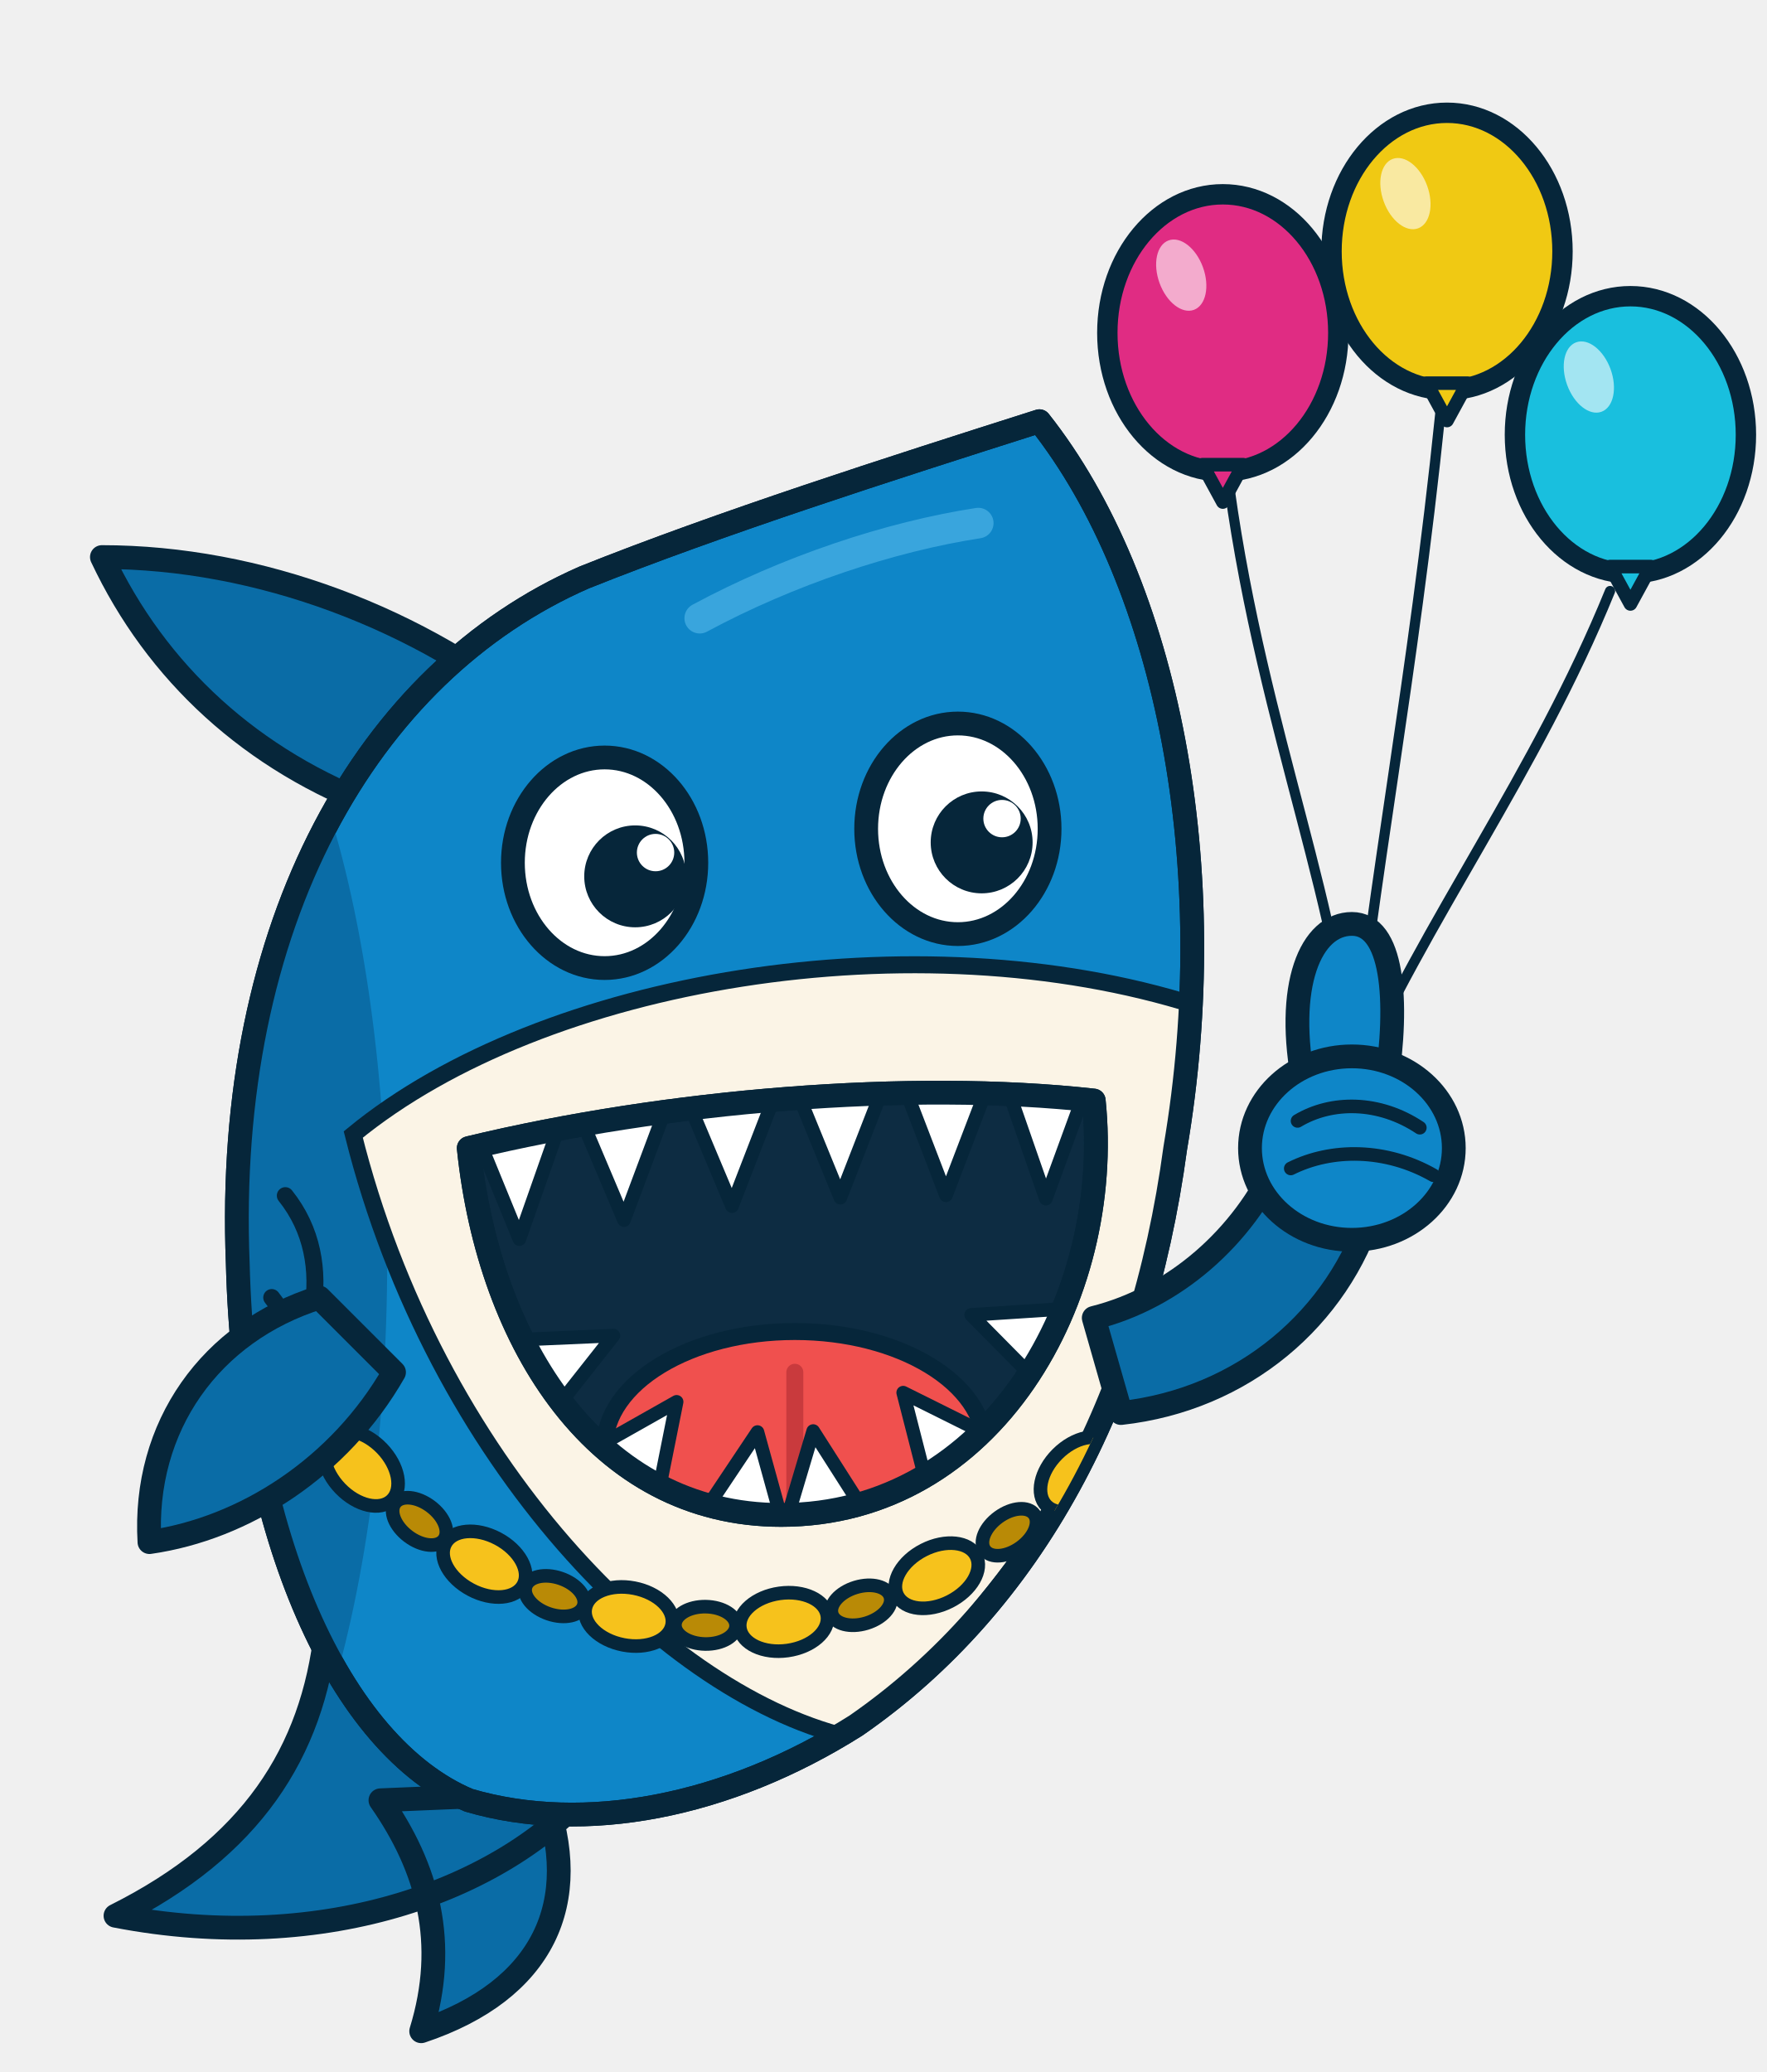
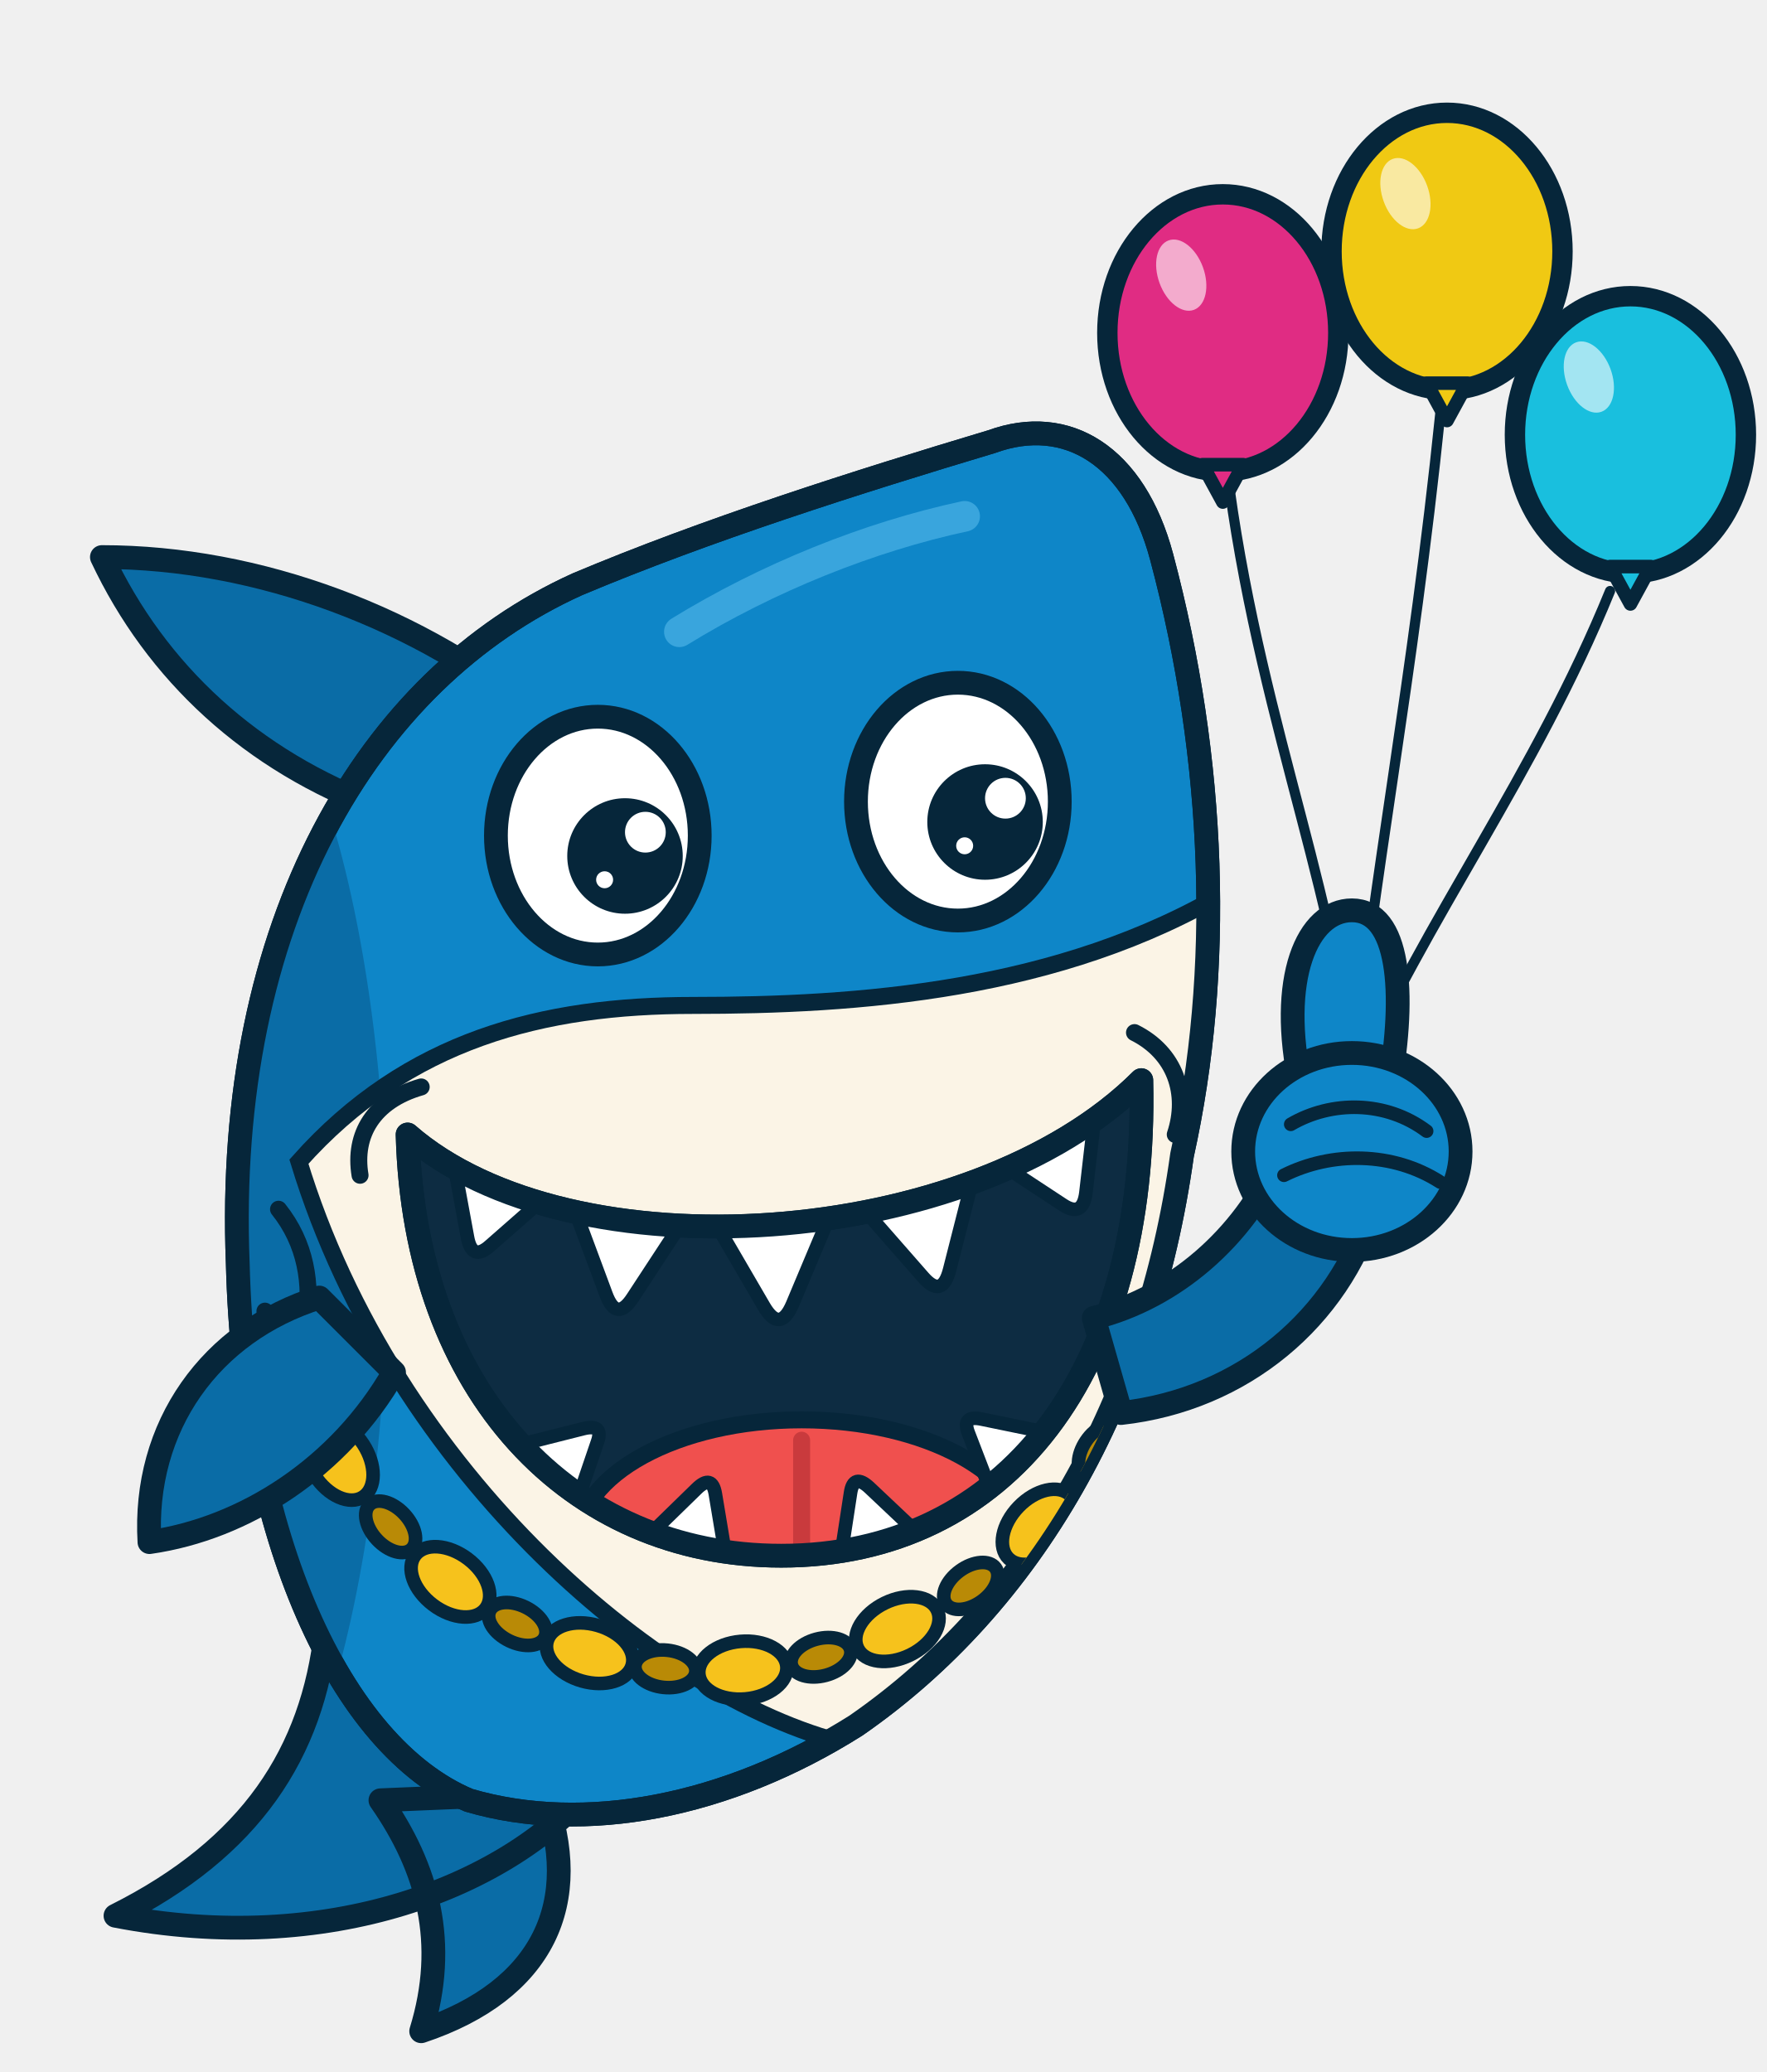
- <svg xmlns="http://www.w3.org/2000/svg" viewBox="0 -120 520 610" role="img" aria-label="Акула — маскот студии MURA SHOW">
+ <svg xmlns="http://www.w3.org/2000/svg" viewBox="0 -120 520 610" width="520" height="610" role="img" aria-label="Акула — маскот студии MURA SHOW">
  <defs>
-     <clipPath id="body">
-       <path d="M306 4 C344 52 360 136 346 218 C336 292 304 352 252 388 C214 412 172 420 138 410 C100 394 72 332 70 252 C66 152 108 78 172 50 C212 34 262 18 306 4 Z" />
+     <clipPath id="mk-body">
+       <path d="M292 10 C314 2 334 14 342 44 C358 104 360 166 348 220 C338 292 304 352 252 388 C214 412 172 420 138 410 C100 394 72 332 70 252 C66 152 108 80 170 52 C208 36 252 22 292 10 Z" />
    </clipPath>
-     <clipPath id="mouth">
-       <path d="M138 218 C196 204 268 198 322 204 C328 262 292 326 230 326 C176 326 144 276 138 218 Z" />
+     <clipPath id="mk-mouth">
+       <path d="M120 214 C168 256 286 248 336 198 C338 284 296 338 230 338 C168 338 122 290 120 214 Z" />
    </clipPath>
  </defs>
-   <path d="M398 200 C396 150 372 96 362 24 M398 200 C404 140 416 80 424 2 M398 200 C420 150 452 108 474 54" fill="none" stroke="#06263A" stroke-width="3" stroke-linecap="round" stroke-linejoin="round" />
-   <ellipse cx="360" cy="-22" rx="34" ry="40.8" fill="#E02C83" stroke="#06263A" stroke-width="6" />
-   <path d="M354 16.8 L366 16.8 L360 27.8 Z" fill="#E02C83" stroke="#06263A" stroke-width="4" stroke-linejoin="round" stroke-linecap="round" />
-   <ellipse cx="347.76" cy="-39.0" rx="6.8" ry="10.88" fill="#fff" fill-opacity=".6" transform="rotate(-20 347.76 -39.0)" />
-   <ellipse cx="426" cy="-46" rx="34" ry="40.8" fill="#F0C913" stroke="#06263A" stroke-width="6" />
-   <path d="M420 -7.2 L432 -7.2 L426 3.8 Z" fill="#F0C913" stroke="#06263A" stroke-width="4" stroke-linejoin="round" stroke-linecap="round" />
-   <ellipse cx="413.76" cy="-63.0" rx="6.8" ry="10.88" fill="#fff" fill-opacity=".6" transform="rotate(-20 413.76 -63.0)" />
-   <ellipse cx="480" cy="8" rx="34" ry="40.8" fill="#19BFDE" stroke="#06263A" stroke-width="6" />
-   <path d="M474 46.8 L486 46.8 L480 57.8 Z" fill="#19BFDE" stroke="#06263A" stroke-width="4" stroke-linejoin="round" stroke-linecap="round" />
-   <ellipse cx="467.76" cy="-9.0" rx="6.8" ry="10.88" fill="#fff" fill-opacity=".6" transform="rotate(-20 467.76 -9.0)" />
-   <path d="M176 404 C150 436 96 456 34 444 C74 424 92 396 96 360 ZM160 408 C172 440 160 466 124 478 C132 452 126 430 112 410 Z" fill="#0A6CA6" stroke="#06263A" stroke-width="7" stroke-linejoin="round" stroke-linecap="round" />
-   <path d="M112 118 C74 104 46 78 30 44 C76 44 124 62 160 92 Z" fill="#0A6CA6" stroke="#06263A" stroke-width="7" stroke-linejoin="round" stroke-linecap="round" />
-   <path d="M306 4 C344 52 360 136 346 218 C336 292 304 352 252 388 C214 412 172 420 138 410 C100 394 72 332 70 252 C66 152 108 78 172 50 C212 34 262 18 306 4 Z" fill="#0E86C8" stroke="#06263A" stroke-width="7" stroke-linejoin="round" stroke-linecap="round" />
-   <g clip-path="url(#body)">
-     <ellipse cx="52" cy="250" rx="62" ry="190" fill="#0A6CA6" />
-     <path d="M104 214 C160 168 270 150 352 176 C352 250 330 320 252 392 C196 380 128 310 104 214 Z" fill="#FBF4E6" stroke="#06263A" stroke-width="5" />
-     <path d="M206 62 C232 48 262 38 288 34" fill="none" stroke="#39A5DD" stroke-width="9" stroke-linecap="round" />
+   <g class="mk-under">
+     <path d="M398 200 C396 150 372 96 362 24 M398 200 C404 140 416 80 424 2 M398 200 C420 150 452 108 474 54" fill="none" stroke="#06263A" stroke-width="3" stroke-linecap="round" stroke-linejoin="round" />
+     <ellipse cx="360" cy="-22" rx="34" ry="40.8" fill="#E02C83" stroke="#06263A" stroke-width="6" />
+     <path d="M354 16.8 L366 16.8 L360 27.8 Z" fill="#E02C83" stroke="#06263A" stroke-width="4" stroke-linejoin="round" stroke-linecap="round" />
+     <ellipse cx="347.76" cy="-39.0" rx="6.8" ry="10.88" fill="#fff" fill-opacity=".6" transform="rotate(-20 347.76 -39.0)" />
+     <ellipse cx="426" cy="-46" rx="34" ry="40.8" fill="#F0C913" stroke="#06263A" stroke-width="6" />
+     <path d="M420 -7.2 L432 -7.2 L426 3.8 Z" fill="#F0C913" stroke="#06263A" stroke-width="4" stroke-linejoin="round" stroke-linecap="round" />
+     <ellipse cx="413.76" cy="-63.0" rx="6.8" ry="10.88" fill="#fff" fill-opacity=".6" transform="rotate(-20 413.76 -63.0)" />
+     <ellipse cx="480" cy="8" rx="34" ry="40.8" fill="#19BFDE" stroke="#06263A" stroke-width="6" />
+     <path d="M474 46.8 L486 46.8 L480 57.8 Z" fill="#19BFDE" stroke="#06263A" stroke-width="4" stroke-linejoin="round" stroke-linecap="round" />
+     <ellipse cx="467.76" cy="-9.0" rx="6.8" ry="10.88" fill="#fff" fill-opacity=".6" transform="rotate(-20 467.76 -9.0)" />
  </g>
-   <path d="M306 4 C344 52 360 136 346 218 C336 292 304 352 252 388 C214 412 172 420 138 410 C100 394 72 332 70 252 C66 152 108 78 172 50 C212 34 262 18 306 4 Z" fill="none" stroke="#06263A" stroke-width="7" stroke-linecap="round" stroke-linejoin="round" />
-   <path d="M84 232 C92 242 94 254 92 266 M80 262 C88 272 90 284 88 296" fill="none" stroke="#06263A" stroke-width="5" stroke-linecap="round" stroke-linejoin="round" />
-   <g clip-path="url(#body)">
-     <ellipse cx="106.3" cy="312.3" rx="13" ry="8.5" fill="#F6C21C" stroke="#06263A" stroke-width="4" transform="rotate(46 106.3 312.3)" />
-     <ellipse cx="123.5" cy="327.9" rx="9" ry="5.5" fill="#B98A06" stroke="#06263A" stroke-width="4" transform="rotate(37 123.5 327.9)" />
-     <ellipse cx="142.6" cy="340.5" rx="13" ry="8.5" fill="#F6C21C" stroke="#06263A" stroke-width="4" transform="rotate(28 142.6 340.5)" />
-     <ellipse cx="163.3" cy="349.9" rx="9" ry="5.5" fill="#B98A06" stroke="#06263A" stroke-width="4" transform="rotate(19 163.3 349.9)" />
-     <ellipse cx="185.1" cy="355.9" rx="13" ry="8.5" fill="#F6C21C" stroke="#06263A" stroke-width="4" transform="rotate(11 185.1 355.9)" />
-     <ellipse cx="207.7" cy="358.5" rx="9" ry="5.5" fill="#B98A06" stroke="#06263A" stroke-width="4" transform="rotate(1 207.7 358.5)" />
-     <ellipse cx="230.7" cy="357.5" rx="13" ry="8.5" fill="#F6C21C" stroke="#06263A" stroke-width="4" transform="rotate(-8 230.7 357.5)" />
-     <ellipse cx="253.5" cy="352.6" rx="9" ry="5.5" fill="#B98A06" stroke="#06263A" stroke-width="4" transform="rotate(-17 253.5 352.6)" />
-     <ellipse cx="275.8" cy="343.9" rx="13" ry="8.5" fill="#F6C21C" stroke="#06263A" stroke-width="4" transform="rotate(-27 275.8 343.9)" />
-     <ellipse cx="297.2" cy="331.1" rx="9" ry="5.5" fill="#B98A06" stroke="#06263A" stroke-width="4" transform="rotate(-36 297.2 331.1)" />
-     <ellipse cx="317.3" cy="314.1" rx="13" ry="8.5" fill="#F6C21C" stroke="#06263A" stroke-width="4" transform="rotate(-45 317.3 314.1)" />
+   <g class="mk-fig">
+     <g class="mk-tail">
+       <path d="M176 404 C150 436 96 456 34 444 C74 424 92 396 96 360 ZM160 408 C172 440 160 466 124 478 C132 452 126 430 112 410 Z" fill="#0A6CA6" stroke="#06263A" stroke-width="7" stroke-linejoin="round" stroke-linecap="round" />
+     </g>
+     <path d="M112 118 C74 104 46 78 30 44 C76 44 124 62 160 92 Z" fill="#0A6CA6" stroke="#06263A" stroke-width="7" stroke-linejoin="round" stroke-linecap="round" />
+     <path d="M292 10 C314 2 334 14 342 44 C358 104 360 166 348 220 C338 292 304 352 252 388 C214 412 172 420 138 410 C100 394 72 332 70 252 C66 152 108 80 170 52 C208 36 252 22 292 10 Z" fill="#0E86C8" stroke="#06263A" stroke-width="7" stroke-linejoin="round" stroke-linecap="round" />
+     <g clip-path="url(#mk-body)">
+       <ellipse cx="52" cy="250" rx="62" ry="190" fill="#0A6CA6" />
+       <path d="M88 222 C120 186 160 176 204 176 C252 176 312 172 362 142 C364 240 330 320 252 394 C196 382 116 314 88 222 Z" fill="#FBF4E6" stroke="#06263A" stroke-width="5" />
+       <path d="M200 66 C226 50 256 38 284 32" fill="none" stroke="#39A5DD" stroke-width="9" stroke-linecap="round" />
+     </g>
+     <path d="M292 10 C314 2 334 14 342 44 C358 104 360 166 348 220 C338 292 304 352 252 388 C214 412 172 420 138 410 C100 394 72 332 70 252 C66 152 108 80 170 52 C208 36 252 22 292 10 Z" fill="none" stroke="#06263A" stroke-width="7" stroke-linecap="round" stroke-linejoin="round" />
+     <path d="M82 236 C90 246 92 258 90 270 M78 266 C86 276 88 288 86 300" fill="none" stroke="#06263A" stroke-width="5" stroke-linecap="round" stroke-linejoin="round" />
+     <g clip-path="url(#mk-body)">
+       <ellipse cx="99.8" cy="309.8" rx="13" ry="8.5" fill="#F6C21C" stroke="#06263A" stroke-width="4" transform="rotate(57 99.8 309.8)" />
+       <ellipse cx="115.0" cy="329.5" rx="9" ry="5.5" fill="#B98A06" stroke="#06263A" stroke-width="4" transform="rotate(47 115.0 329.5)" />
+       <ellipse cx="132.6" cy="345.7" rx="13" ry="8.5" fill="#F6C21C" stroke="#06263A" stroke-width="4" transform="rotate(37 132.6 345.7)" />
+       <ellipse cx="152.3" cy="358.1" rx="9" ry="5.5" fill="#B98A06" stroke="#06263A" stroke-width="4" transform="rotate(26 152.3 358.1)" />
+       <ellipse cx="173.6" cy="366.7" rx="13" ry="8.5" fill="#F6C21C" stroke="#06263A" stroke-width="4" transform="rotate(16 173.6 366.7)" />
+       <ellipse cx="195.9" cy="371.3" rx="9" ry="5.5" fill="#B98A06" stroke="#06263A" stroke-width="4" transform="rotate(6 195.9 371.3)" />
+       <ellipse cx="218.7" cy="371.7" rx="13" ry="8.5" fill="#F6C21C" stroke="#06263A" stroke-width="4" transform="rotate(-5 218.7 371.7)" />
+       <ellipse cx="241.7" cy="367.9" rx="9" ry="5.5" fill="#B98A06" stroke="#06263A" stroke-width="4" transform="rotate(-15 241.7 367.9)" />
+       <ellipse cx="264.2" cy="359.6" rx="13" ry="8.5" fill="#F6C21C" stroke="#06263A" stroke-width="4" transform="rotate(-26 264.2 359.6)" />
+       <ellipse cx="285.8" cy="346.9" rx="9" ry="5.5" fill="#B98A06" stroke="#06263A" stroke-width="4" transform="rotate(-36 285.8 346.9)" />
+       <ellipse cx="306.0" cy="329.5" rx="13" ry="8.5" fill="#F6C21C" stroke="#06263A" stroke-width="4" transform="rotate(-46 306.0 329.5)" />
+       <ellipse cx="324.3" cy="307.3" rx="9" ry="5.5" fill="#B98A06" stroke="#06263A" stroke-width="4" transform="rotate(-56 324.3 307.3)" />
+     </g>
+     <path d="M120 214 C168 256 286 248 336 198 C338 284 296 338 230 338 C168 338 122 290 120 214 Z" fill="#0D2C42" stroke="#06263A" stroke-width="7" stroke-linejoin="round" stroke-linecap="round" />
+     <g clip-path="url(#mk-mouth)">
+       <ellipse cx="236" cy="334" rx="66" ry="36" fill="#F0504E" stroke="#06263A" stroke-width="5" />
+       <path d="M236 304 V336" stroke="#C93A3D" stroke-width="5" stroke-linecap="round" />
+     </g>
+     <g clip-path="url(#mk-mouth)">
+       <path d="M132.8 218.1 L137.6 244.1 Q138.9 251.5 144.2 246.8 L163.0 230.3 Z" fill="#FFFFFF" stroke="#06263A" stroke-width="4" stroke-linejoin="round" stroke-linecap="round" />
+       <path d="M167.4 231.4 L178.4 261.0 Q181.5 269.4 186.3 262.0 L203.4 235.9 Z" fill="#FFFFFF" stroke="#06263A" stroke-width="4" stroke-linejoin="round" stroke-linecap="round" />
+       <path d="M208.3 236.1 L224.9 264.6 Q229.6 272.6 233.3 264.0 L246.2 233.3 Z" fill="#FFFFFF" stroke="#06263A" stroke-width="4" stroke-linejoin="round" stroke-linecap="round" />
+       <path d="M251.2 232.5 L271.7 255.9 Q277.4 262.5 279.6 253.7 L287.5 222.7 Z" fill="#FFFFFF" stroke="#06263A" stroke-width="4" stroke-linejoin="round" stroke-linecap="round" />
+       <path d="M291.9 220.9 L312.9 234.7 Q318.8 238.6 319.7 231.1 L322.8 204.2 Z" fill="#FFFFFF" stroke="#06263A" stroke-width="4" stroke-linejoin="round" stroke-linecap="round" />
+       <path d="M310.5 302.2 L289.1 297.8 Q283.0 296.5 285.1 301.9 L292.4 320.9 Z" fill="#FFFFFF" stroke="#06263A" stroke-width="4" stroke-linejoin="round" stroke-linecap="round" />
+       <path d="M272.3 333.4 L256.0 318.0 Q251.3 313.6 250.4 319.5 L247.2 340.4 Z" fill="#FFFFFF" stroke="#06263A" stroke-width="4" stroke-linejoin="round" stroke-linecap="round" />
+       <path d="M214.1 340.8 L210.6 319.8 Q209.6 313.9 205.1 318.3 L189.0 334.0 Z" fill="#FFFFFF" stroke="#06263A" stroke-width="4" stroke-linejoin="round" stroke-linecap="round" />
+       <path d="M169.4 323.6 L175.9 304.5 Q177.8 299.1 171.7 300.6 L150.3 306.0 Z" fill="#FFFFFF" stroke="#06263A" stroke-width="4" stroke-linejoin="round" stroke-linecap="round" />
+     </g>
+     <path d="M120 214 C168 256 286 248 336 198 C338 284 296 338 230 338 C168 338 122 290 120 214 Z" fill="none" stroke="#06263A" stroke-width="7" stroke-linecap="round" stroke-linejoin="round" />
+     <g clip-path="url(#mk-body)">
+       <path d="M106 226 C104 214 110 204 124 200 M346 214 C350 202 346 190 334 184" fill="none" stroke="#06263A" stroke-width="5" stroke-linecap="round" stroke-linejoin="round" />
+     </g>
+     <g class="mk-eyes">
+       <ellipse cx="176" cy="126" rx="30" ry="35" fill="#FFFFFF" stroke="#06263A" stroke-width="7" />
+       <circle cx="184" cy="132" r="17" fill="#06263A" />
+       <circle cx="190" cy="125" r="6" fill="#FFFFFF" />
+       <circle cx="178" cy="139" r="2.500" fill="#FFFFFF" />
+       <ellipse cx="282" cy="116" rx="30" ry="35" fill="#FFFFFF" stroke="#06263A" stroke-width="7" />
+       <circle cx="290" cy="122" r="17" fill="#06263A" />
+       <circle cx="296" cy="115" r="6" fill="#FFFFFF" />
+       <circle cx="284" cy="129" r="2.500" fill="#FFFFFF" />
+     </g>
+     <g class="mk-arml">
+       <path d="M94 262 C62 272 42 300 44 334 C72 330 100 312 116 284 Z" fill="#0A6CA6" stroke="#06263A" stroke-width="7" stroke-linejoin="round" stroke-linecap="round" />
+     </g>
+     <g class="mk-arm">
+       <path d="M322 268 C346 262 366 244 376 222 L404 236 C394 268 366 292 330 296 Z" fill="#0A6CA6" stroke="#06263A" stroke-width="7" stroke-linejoin="round" stroke-linecap="round" />
+       <path d="M383 200 C376 168 385 148 398 148 C412 148 414 172 409 200 Z" fill="#0E86C8" stroke="#06263A" stroke-width="7" stroke-linejoin="round" stroke-linecap="round" />
+       <ellipse cx="398" cy="219" rx="32" ry="29" fill="#0E86C8" stroke="#06263A" stroke-width="7" />
+       <path d="M380 211 C392 204 408 204 420 213 M378 226 C392 219 410 219 424 228" fill="none" stroke="#06263A" stroke-width="4" stroke-linecap="round" stroke-linejoin="round" />
+     </g>
  </g>
-   <path d="M138 218 C196 204 268 198 322 204 C328 262 292 326 230 326 C176 326 144 276 138 218 Z" fill="#0D2C42" stroke="#06263A" stroke-width="7" stroke-linejoin="round" stroke-linecap="round" />
-   <g clip-path="url(#mouth)">
-     <ellipse cx="234" cy="306" rx="56" ry="34" fill="#F0504E" stroke="#06263A" stroke-width="5" />
-     <path d="M234 284 V322" stroke="#C93A3D" stroke-width="5" stroke-linecap="round" />
-   </g>
-   <g clip-path="url(#mouth)">
-     <path d="M140.1 213.5 L165.8 208.1 L152.9 244.8 Z" fill="#FFFFFF" stroke="#06263A" stroke-width="4" stroke-linejoin="round" stroke-linecap="round" />
-     <path d="M170.2 207.3 L197.2 203.1 L183.7 239.2 Z" fill="#FFFFFF" stroke="#06263A" stroke-width="4" stroke-linejoin="round" stroke-linecap="round" />
-     <path d="M201.8 202.5 L229.2 199.7 L215.5 235.1 Z" fill="#FFFFFF" stroke="#06263A" stroke-width="4" stroke-linejoin="round" stroke-linecap="round" />
-     <path d="M233.8 199.3 L260.9 197.9 L247.4 232.6 Z" fill="#FFFFFF" stroke="#06263A" stroke-width="4" stroke-linejoin="round" stroke-linecap="round" />
-     <path d="M265.4 197.8 L291.5 197.9 L278.5 231.9 Z" fill="#FFFFFF" stroke="#06263A" stroke-width="4" stroke-linejoin="round" stroke-linecap="round" />
-     <path d="M295.8 198.1 L320.0 199.8 L307.9 232.9 Z" fill="#FFFFFF" stroke="#06263A" stroke-width="4" stroke-linejoin="round" stroke-linecap="round" />
-     <path d="M153.2 274.4 L164.9 293.1 L180.6 273.2 Z" fill="#FFFFFF" stroke="#06263A" stroke-width="4" stroke-linejoin="round" stroke-linecap="round" />
-     <path d="M176.0 305.8 L194.1 318.2 L199.2 292.7 Z" fill="#FFFFFF" stroke="#06263A" stroke-width="4" stroke-linejoin="round" stroke-linecap="round" />
-     <path d="M208.1 323.9 L229.9 326.6 L223.0 301.6 Z" fill="#FFFFFF" stroke="#06263A" stroke-width="4" stroke-linejoin="round" stroke-linecap="round" />
-     <path d="M231.8 326.8 L253.5 323.4 L239.4 301.3 Z" fill="#FFFFFF" stroke="#06263A" stroke-width="4" stroke-linejoin="round" stroke-linecap="round" />
-     <path d="M272.4 315.4 L289.6 301.8 L265.9 290.0 Z" fill="#FFFFFF" stroke="#06263A" stroke-width="4" stroke-linejoin="round" stroke-linecap="round" />
-     <path d="M303.5 284.9 L313.5 265.3 L285.9 267.1 Z" fill="#FFFFFF" stroke="#06263A" stroke-width="4" stroke-linejoin="round" stroke-linecap="round" />
-   </g>
-   <path d="M138 218 C196 204 268 198 322 204 C328 262 292 326 230 326 C176 326 144 276 138 218 Z" fill="none" stroke="#06263A" stroke-width="7" stroke-linecap="round" stroke-linejoin="round" />
-   <ellipse cx="178" cy="134" rx="27" ry="31" fill="#FFFFFF" stroke="#06263A" stroke-width="7" />
-   <circle cx="187" cy="138" r="15" fill="#06263A" />
-   <circle cx="193" cy="131" r="5.500" fill="#FFFFFF" />
-   <ellipse cx="282" cy="124" rx="27" ry="31" fill="#FFFFFF" stroke="#06263A" stroke-width="7" />
-   <circle cx="289" cy="128" r="15" fill="#06263A" />
-   <circle cx="295" cy="121" r="5.500" fill="#FFFFFF" />
-   <path d="M94 262 C62 272 42 300 44 334 C72 330 100 312 116 284 Z" fill="#0A6CA6" stroke="#06263A" stroke-width="7" stroke-linejoin="round" stroke-linecap="round" />
-   <path d="M322 268 C346 262 366 244 376 222 L404 236 C394 268 366 292 330 296 Z" fill="#0A6CA6" stroke="#06263A" stroke-width="7" stroke-linejoin="round" stroke-linecap="round" />
-   <path d="M384 200 C378 170 386 152 398 152 C410 152 412 174 408 200 Z" fill="#0E86C8" stroke="#06263A" stroke-width="7" stroke-linejoin="round" stroke-linecap="round" />
-   <ellipse cx="398" cy="218" rx="30" ry="27" fill="#0E86C8" stroke="#06263A" stroke-width="7" />
-   <path d="M382 210 C392 204 406 204 418 212 M380 224 C392 218 408 218 422 226" fill="none" stroke="#06263A" stroke-width="4" stroke-linecap="round" stroke-linejoin="round" />
</svg>
